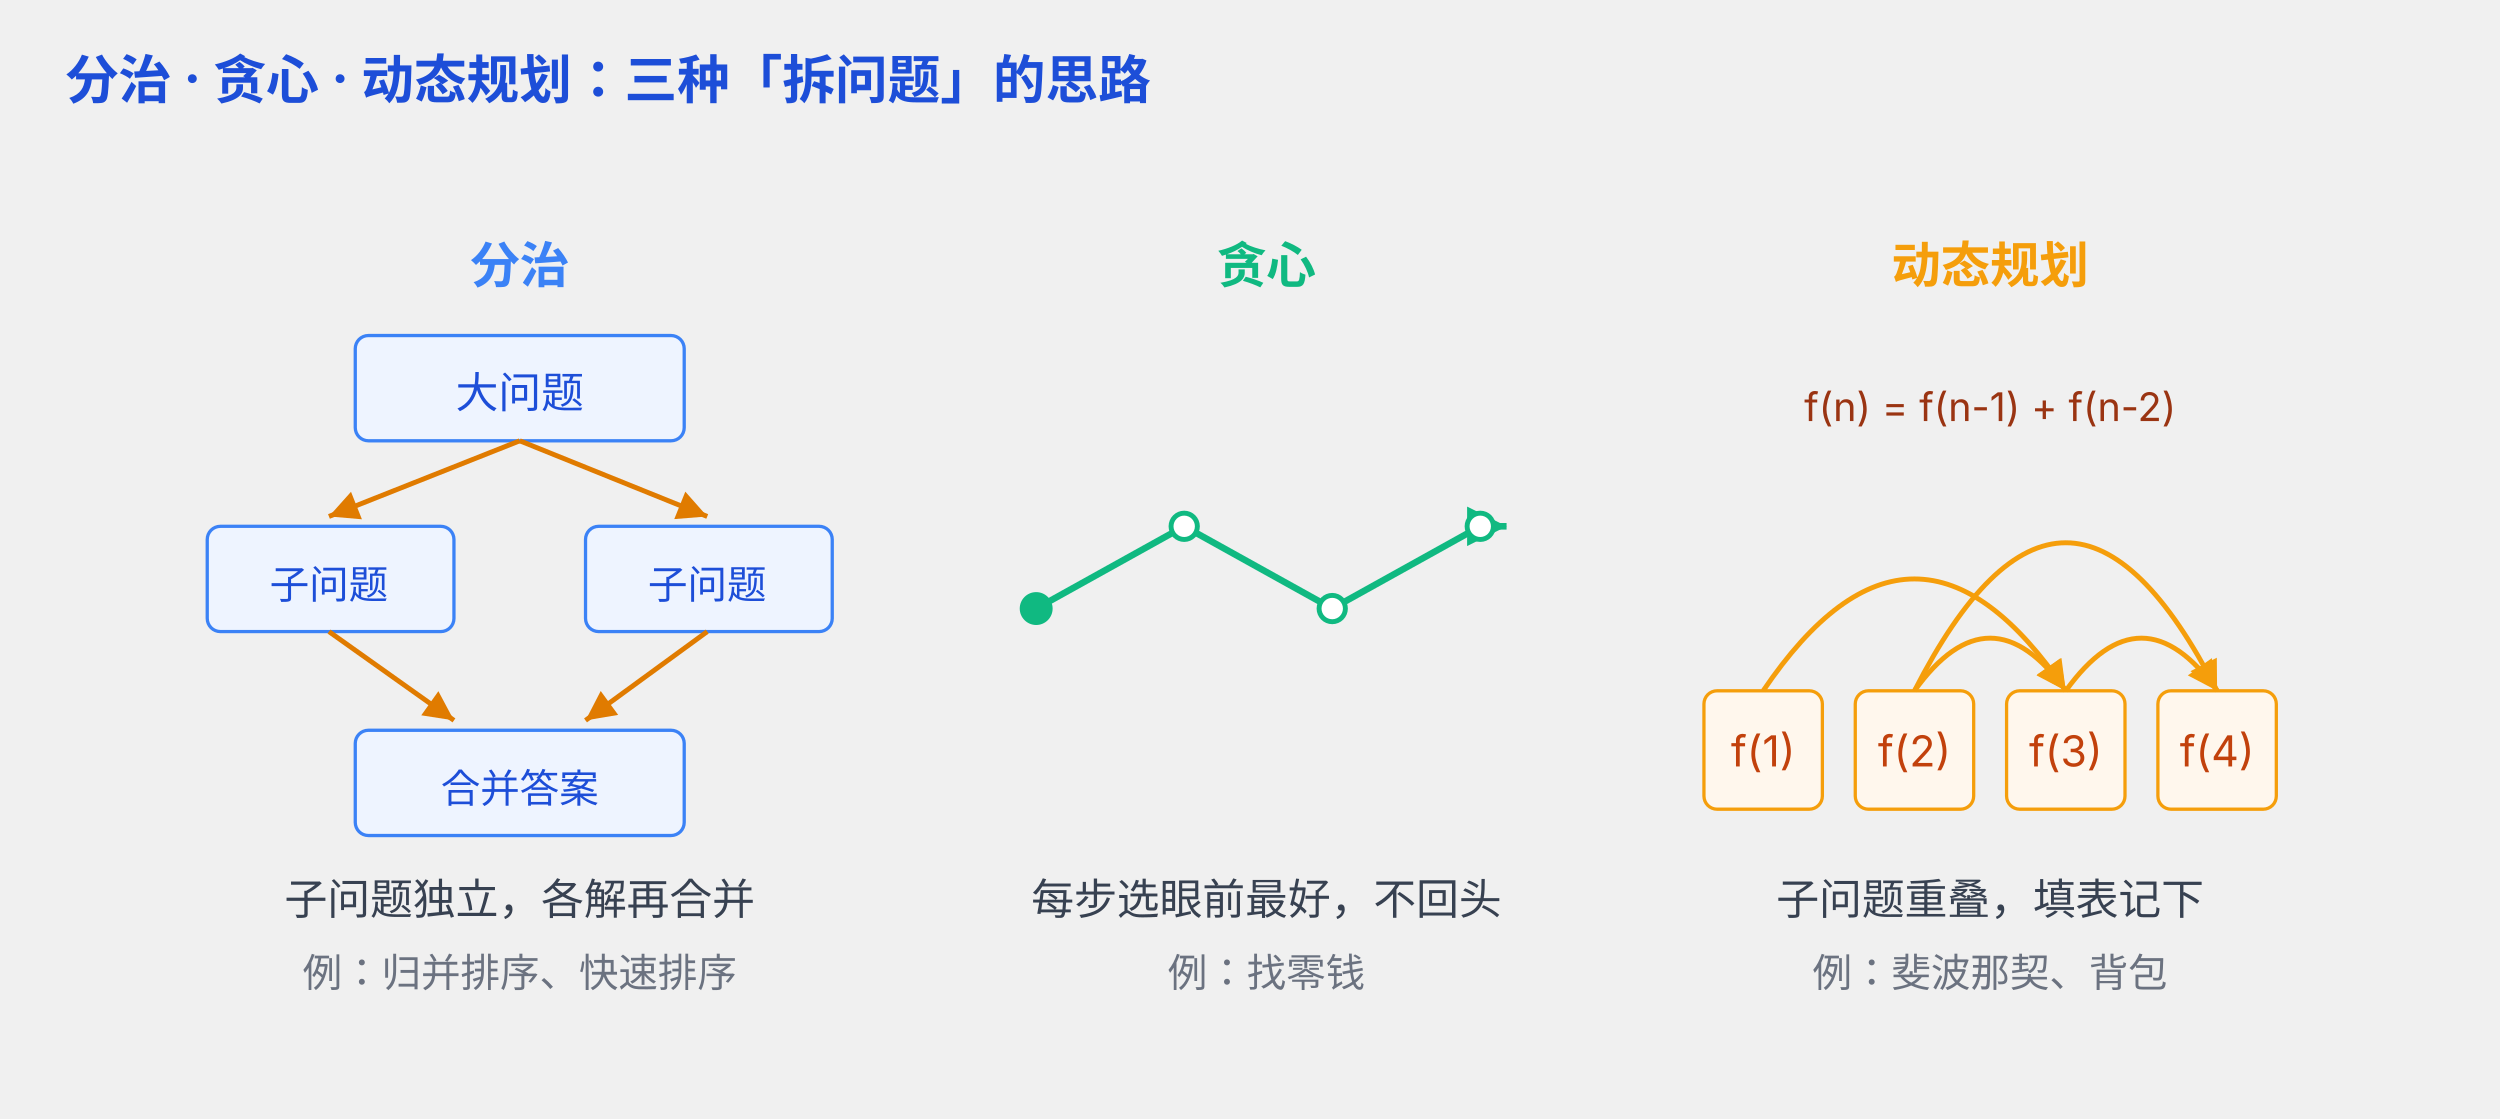
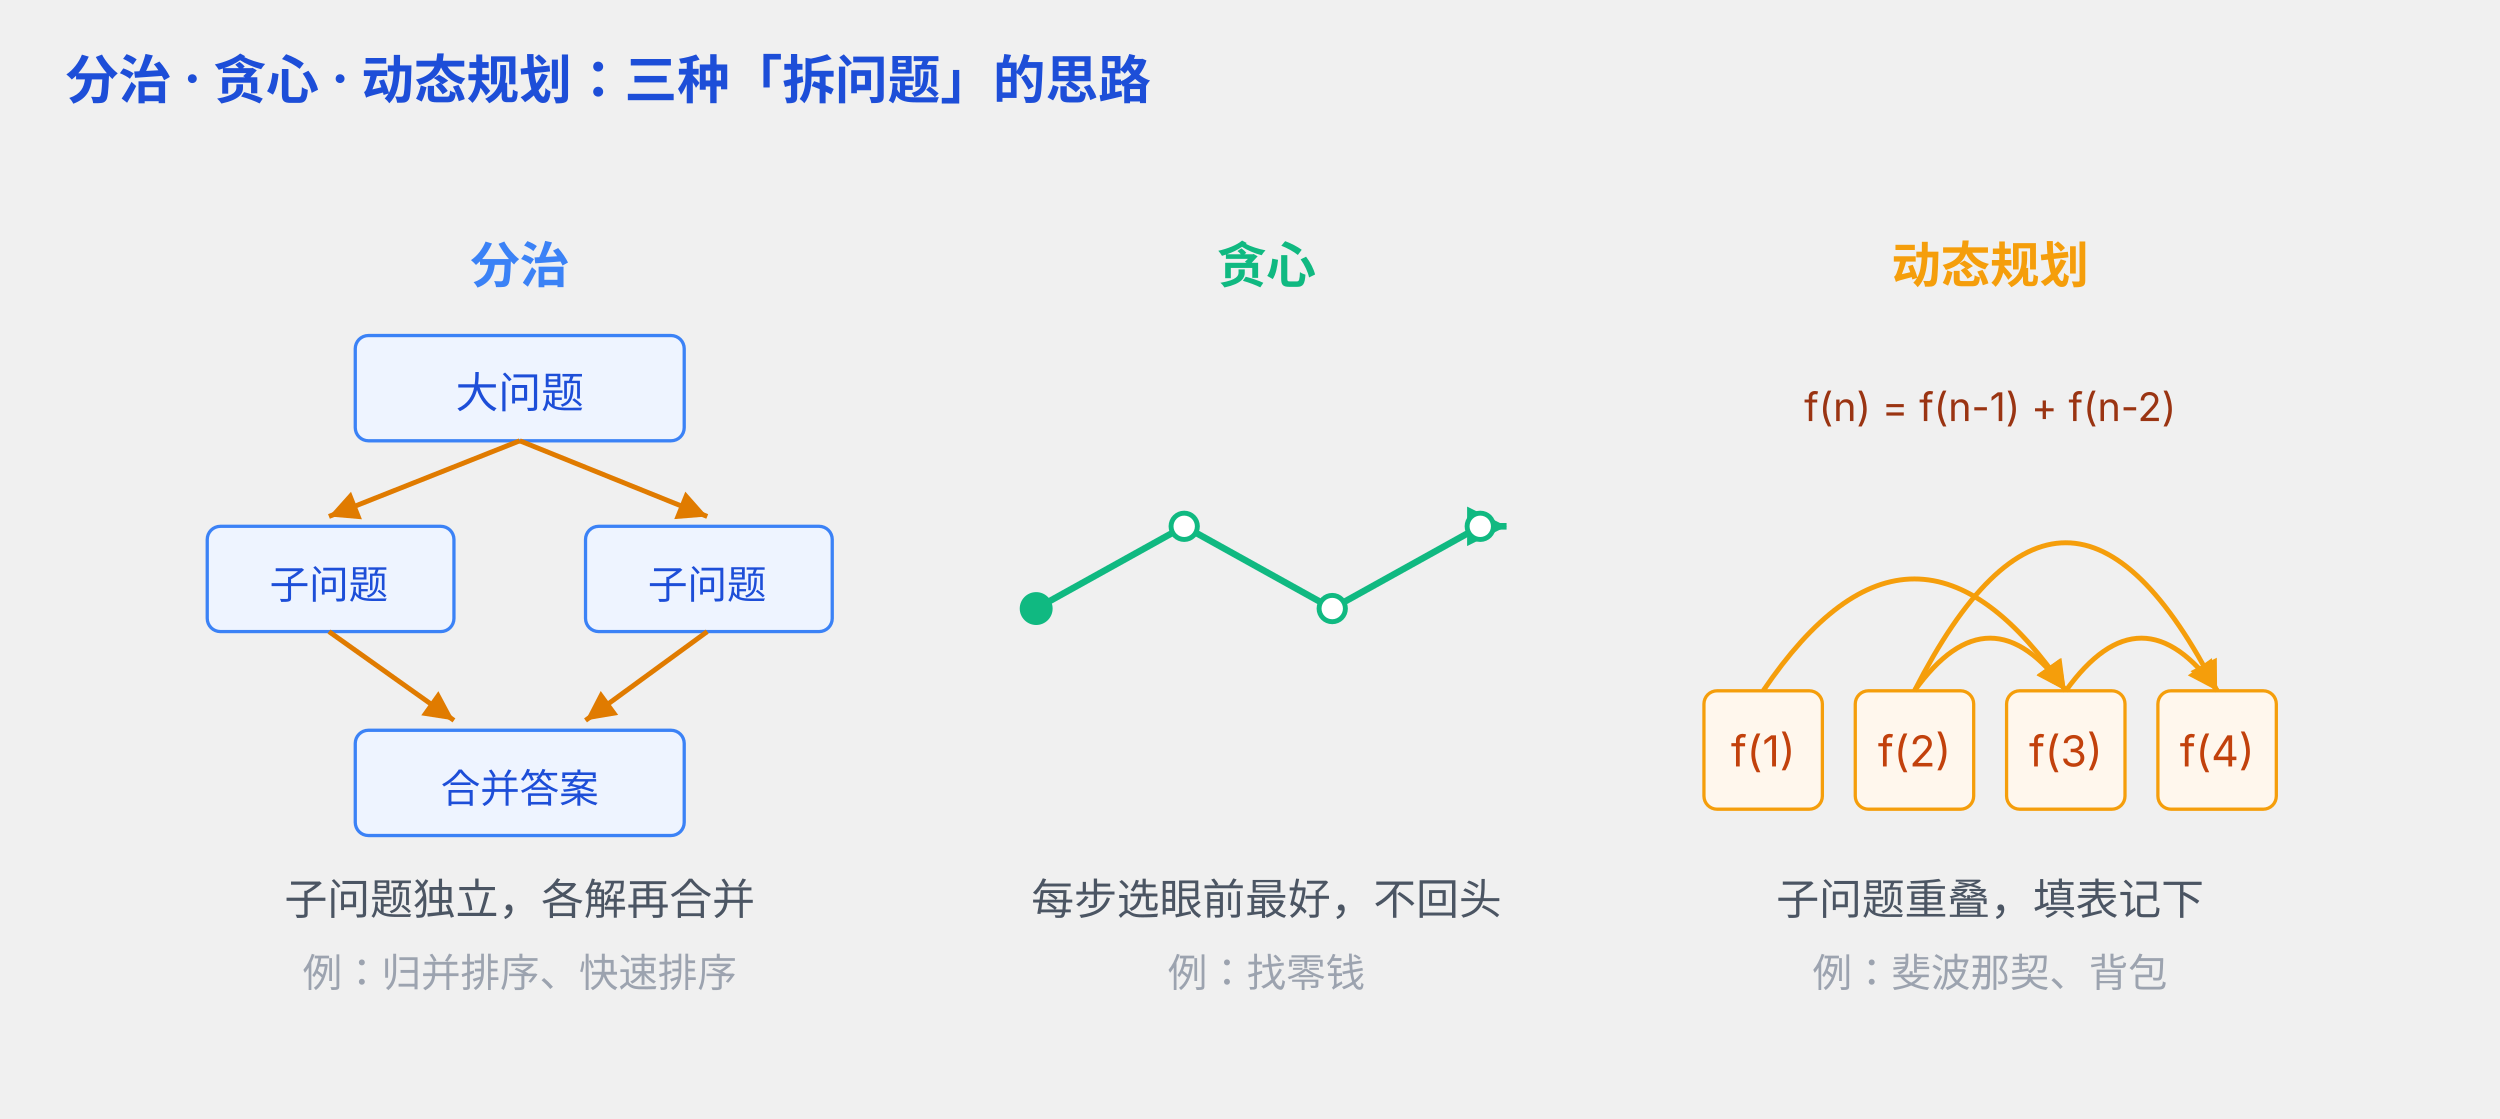
<svg xmlns="http://www.w3.org/2000/svg" width="760" height="340" viewBox="0 0 760 340" font-family="system-ui, -apple-system, 'PingFang SC', 'Microsoft YaHei', sans-serif">
  <defs>
    <marker id="arrow" markerWidth="8" markerHeight="8" refX="6" refY="3" orient="auto">
      <path d="M0,0 L6,3 L0,6 Z" fill="#e07b00" />
    </marker>
    <marker id="arrowg" markerWidth="8" markerHeight="8" refX="6" refY="3" orient="auto">
      <path d="M0,0 L6,3 L0,6 Z" fill="#10b981" />
    </marker>
    <marker id="arrowdp" markerWidth="8" markerHeight="8" refX="6" refY="3" orient="auto">
      <path d="M0,0 L6,3 L0,6 Z" fill="#f59e0b" />
    </marker>
  </defs>
  <text x="20" y="30" font-size="16" font-weight="bold" fill="#1d4ed8">分治 · 贪心 · 动态规划：三种「拆问题」的思路</text>
  <text x="158" y="86" font-size="15" font-weight="bold" fill="#3b82f6" text-anchor="middle">分治</text>
  <rect x="108" y="102" width="100" height="32" rx="4" fill="#eef4ff" stroke="#3b82f6" />
  <text x="158" y="124" font-size="13" fill="#1d4ed8" text-anchor="middle">大问题</text>
  <rect x="63" y="160" width="75" height="32" rx="4" fill="#eef4ff" stroke="#3b82f6" />
  <text x="100" y="182" font-size="12" fill="#1d4ed8" text-anchor="middle">子问题</text>
  <rect x="178" y="160" width="75" height="32" rx="4" fill="#eef4ff" stroke="#3b82f6" />
  <text x="215" y="182" font-size="12" fill="#1d4ed8" text-anchor="middle">子问题</text>
  <rect x="108" y="222" width="100" height="32" rx="4" fill="#eef4ff" stroke="#3b82f6" />
  <text x="158" y="244" font-size="12" fill="#1d4ed8" text-anchor="middle">合并答案</text>
  <line x1="158" y1="134" x2="100" y2="157" stroke="#e07b00" stroke-width="1.5" marker-end="url(#arrow)" />
  <line x1="158" y1="134" x2="215" y2="157" stroke="#e07b00" stroke-width="1.5" marker-end="url(#arrow)" />
  <line x1="100" y1="192" x2="138" y2="219" stroke="#e07b00" stroke-width="1.5" marker-end="url(#arrow)" />
  <line x1="215" y1="192" x2="178" y2="219" stroke="#e07b00" stroke-width="1.5" marker-end="url(#arrow)" />
-   <text x="158" y="278" font-size="13" fill="#374151" text-anchor="middle">子问题独立，各解再合并</text>
-   <text x="158" y="300" font-size="12" fill="#6b7280" text-anchor="middle">例：归并排序、快速排序</text>
+   <text x="158" y="278" font-size="13" fill="#4b5563" text-anchor="middle">子问题独立，各解再合并</text>
+   <text x="158" y="300" font-size="12" fill="#9ca3af" text-anchor="middle">例：归并排序、快速排序</text>
  <text x="385" y="86" font-size="15" font-weight="bold" fill="#10b981" text-anchor="middle">贪心</text>
  <polyline points="315,185 360,160 405,185 450,160 458,160" fill="none" stroke="#10b981" stroke-width="2" marker-end="url(#arrowg)" />
  <circle cx="315" cy="185" r="5" fill="#10b981" />
  <circle cx="360" cy="160" r="4" fill="#ffffff" stroke="#10b981" stroke-width="1.5" />
  <circle cx="405" cy="185" r="4" fill="#ffffff" stroke="#10b981" stroke-width="1.5" />
  <circle cx="450" cy="160" r="4" fill="#ffffff" stroke="#10b981" stroke-width="1.5" />
-   <text x="385" y="278" font-size="13" fill="#374151" text-anchor="middle">每步选眼前最好，不回头</text>
-   <text x="385" y="300" font-size="12" fill="#6b7280" text-anchor="middle">例：找零钱</text>
+   <text x="385" y="278" font-size="13" fill="#4b5563" text-anchor="middle">每步选眼前最好，不回头</text>
+   <text x="385" y="300" font-size="12" fill="#9ca3af" text-anchor="middle">例：找零钱</text>
  <text x="605" y="86" font-size="15" font-weight="bold" fill="#f59e0b" text-anchor="middle">动态规划</text>
  <text x="605" y="128" font-size="12" fill="#9a3412" text-anchor="middle">f(n) = f(n-1) + f(n-2)</text>
  <rect x="518" y="210" width="36" height="36" rx="4" fill="#fff7ed" stroke="#f59e0b" />
  <text x="536" y="233" font-size="13" fill="#c2410c" text-anchor="middle">f(1)</text>
  <rect x="564" y="210" width="36" height="36" rx="4" fill="#fff7ed" stroke="#f59e0b" />
  <text x="582" y="233" font-size="13" fill="#c2410c" text-anchor="middle">f(2)</text>
  <rect x="610" y="210" width="36" height="36" rx="4" fill="#fff7ed" stroke="#f59e0b" />
  <text x="628" y="233" font-size="13" fill="#c2410c" text-anchor="middle">f(3)</text>
  <rect x="656" y="210" width="36" height="36" rx="4" fill="#fff7ed" stroke="#f59e0b" />
  <text x="674" y="233" font-size="13" fill="#c2410c" text-anchor="middle">f(4)</text>
  <path d="M 536 210 Q 582 142 628 210" fill="none" stroke="#f59e0b" stroke-width="1.5" marker-end="url(#arrowdp)" />
  <path d="M 582 210 Q 605 178 628 210" fill="none" stroke="#f59e0b" stroke-width="1.5" marker-end="url(#arrowdp)" />
  <path d="M 582 210 Q 628 120 674 210" fill="none" stroke="#f59e0b" stroke-width="1.5" marker-end="url(#arrowdp)" />
  <path d="M 628 210 Q 651 178 674 210" fill="none" stroke="#f59e0b" stroke-width="1.5" marker-end="url(#arrowdp)" />
-   <text x="605" y="278" font-size="13" fill="#374151" text-anchor="middle">子问题重叠，填表记下</text>
-   <text x="605" y="300" font-size="12" fill="#6b7280" text-anchor="middle">例：斐波那契、背包</text>
+   <text x="605" y="278" font-size="13" fill="#4b5563" text-anchor="middle">子问题重叠，填表记下</text>
+   <text x="605" y="300" font-size="12" fill="#9ca3af" text-anchor="middle">例：斐波那契、背包</text>
</svg>
